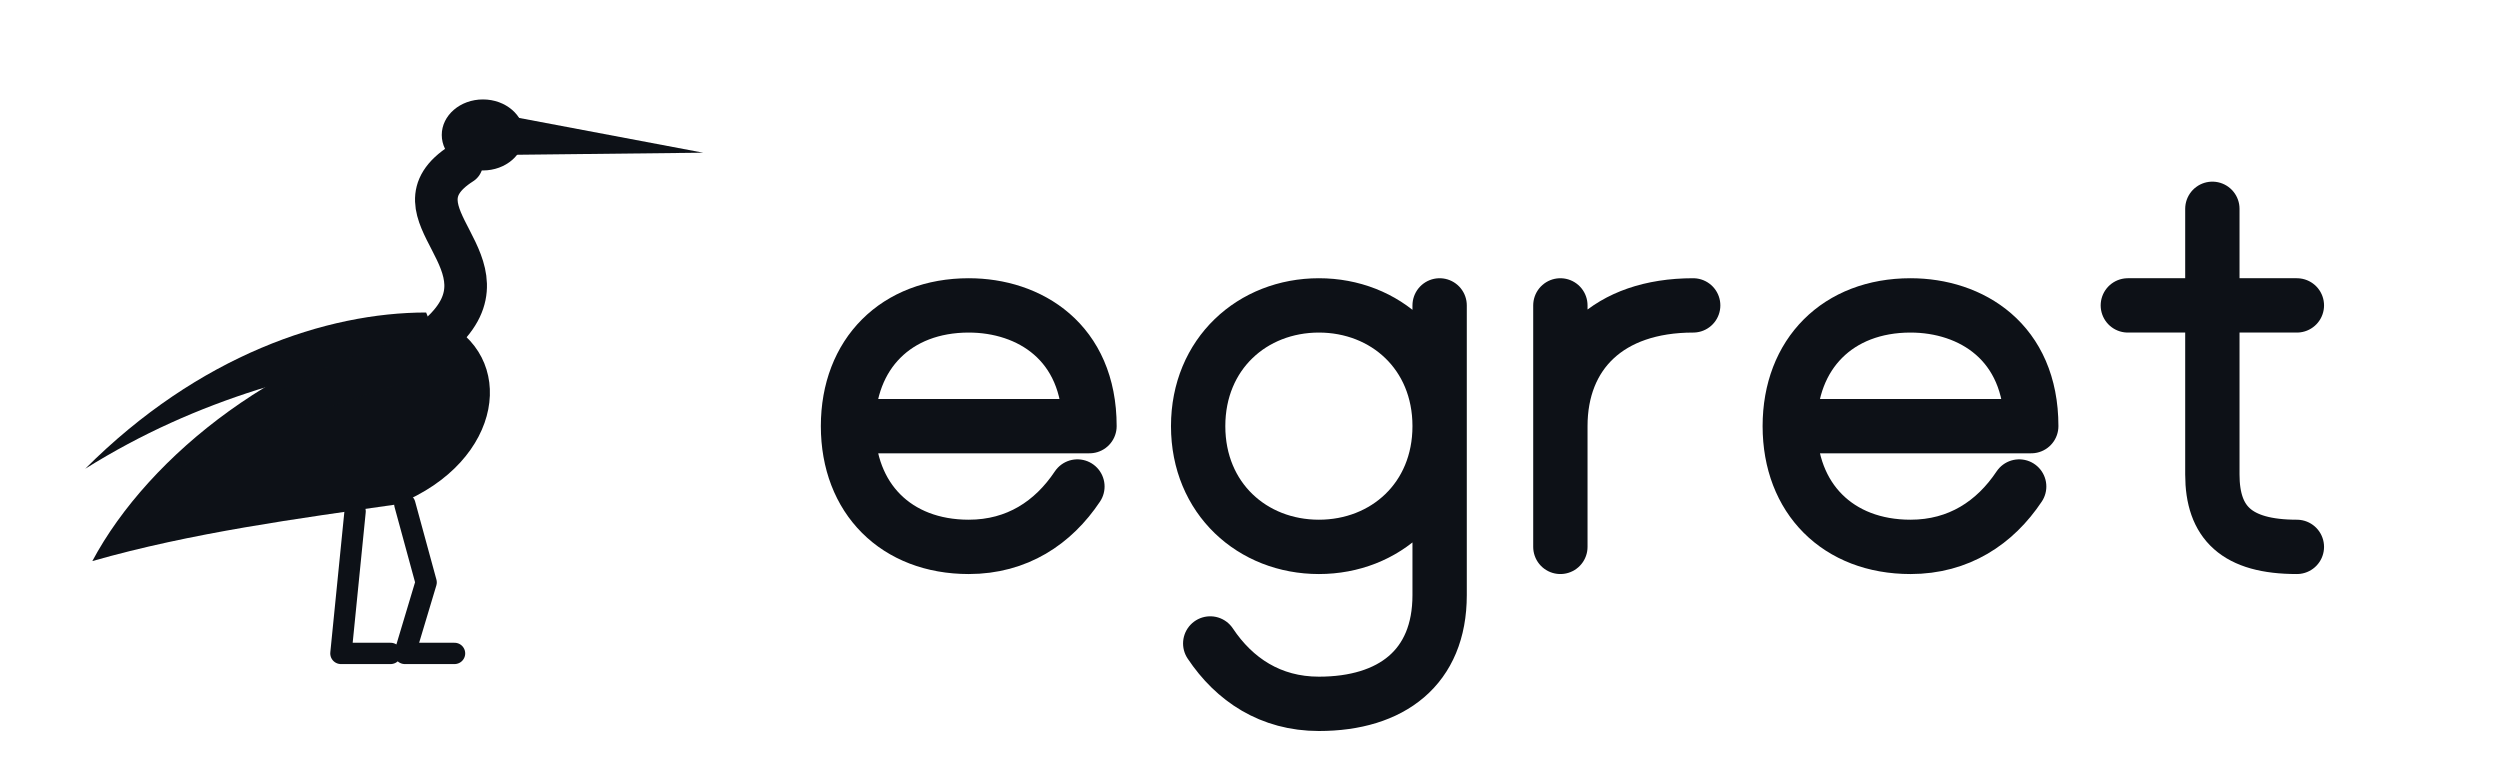
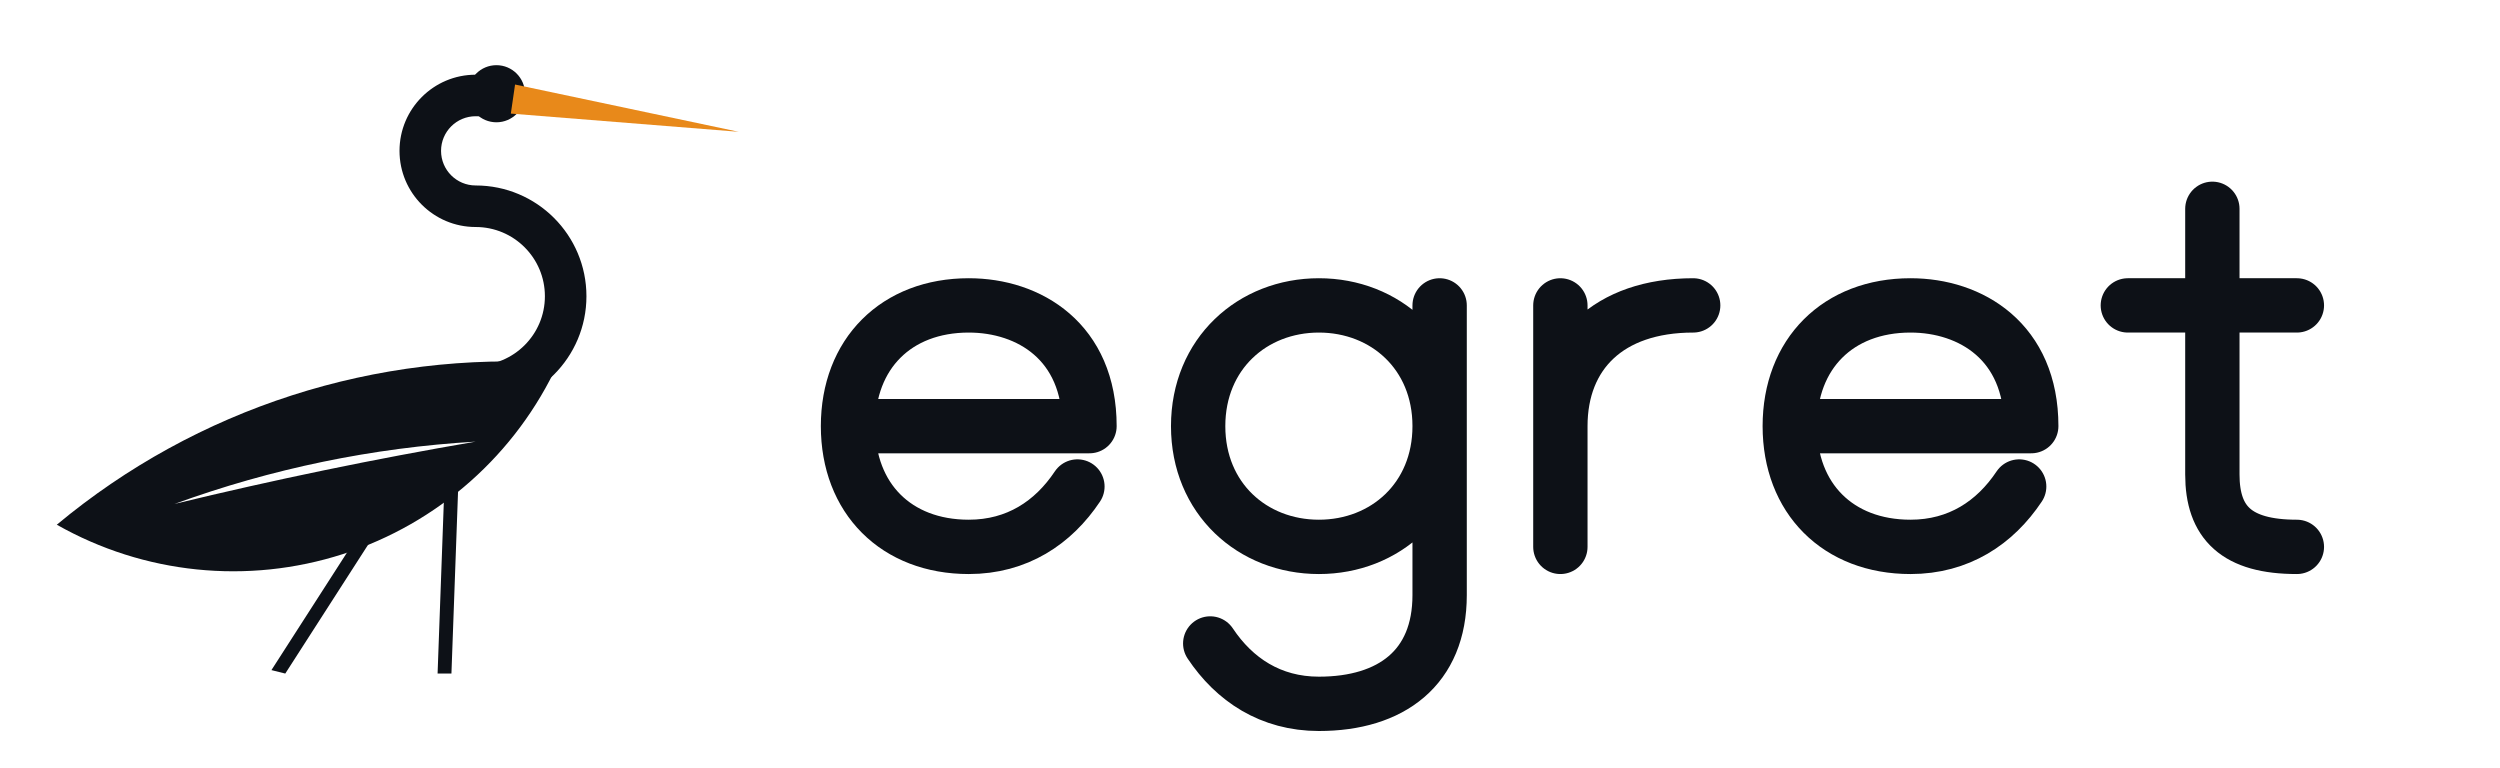
<svg xmlns="http://www.w3.org/2000/svg" viewBox="-4 -2 352 108" role="img" aria-label="egret">
-   <g fill="#0d1117">
-     <ellipse cx="64" cy="17" rx="5.8" ry="5" />
-     <path d="M68 14.4 L95 19.5 L68 19.8Z" />
-     <path d="M9 77 C17 62 36 47 58 43 C69 48 67 63 52 69 C38 71 23 73 9 77Z" />
-     <path d="M56 42 C42 42 24 48 8 64 C24 54 40 50 58 47Z" />
-     <path d="M57 45 C46 47 32 53 17 66 C32 58 44 55 58 50Z" opacity=".85" />
-   </g>
-   <g fill="none" stroke="#0d1117" stroke-linecap="round" stroke-linejoin="round">
-     <path stroke-width="6" d="M61 21 C50 28 69 35 58 45" />
-     <path stroke-width="3" d="M46 70 L44 90 M44 90 H51 M53 69 L56 80 L53 90 M53 90 H60" />
+   <g transform="translate(-10.38 -12.38) scale(0.2437)">
+     <path fill="#0d1117" fill-rule="evenodd" d="M59 345.75 A407.43 407.43 0 0 1 348.63 252.43 A206.58 206.58 0 0 1 59 345.75Z M301 297.75 A612.79 612.79 0 0 0 127 333.75 A2579.61 2579.61 0 0 1 301 297.75Z" />
+     <path fill="#0d1117" d="M301 277.75 A64 64 0 0 0 301 149.75 A20 20 0 0 1 301 109.75 L313 109.75 L313 85.75 L301 85.75 A44 44 0 0 0 301 173.75 A40 40 0 0 1 301 253.75Z" />
+     <path fill="#0d1117" d="M296.5 96.75 A16.5 16.5 0 0 1 329.5 96.75 A16.5 16.5 0 0 1 296.5 96.75Z" />
+     <path fill="#0d1117" d="M283 321.75 L291 321.75 L287 431.75 L279 431.75Z M237 345.75 L245 347.75 L191 431.75 L183 429.75Z" />
+     <path fill="#e8891a" d="M453 118.75 L321.32 108.22 L323.76 91.43Z" />
  </g>
  <g transform="translate(112 37.6) scale(1.7)" fill="none" stroke="#0d1117" stroke-width="4.5" stroke-linecap="round" stroke-linejoin="round">
    <path transform="translate(0 0)" d="M2 12H22C22 5 17 2 12 2C6 2 2 6 2 12C2 18 6 22 12 22C16 22 19 20 21 17" />
    <path transform="translate(29 0)" d="M12 2C6.5 2 2 6 2 12C2 18 6.5 22 12 22C17.5 22 22 18 22 12C22 6 17.5 2 12 2ZM22 2V26C22 32 18 35 12 35C8 35 5 33 3 30" />
    <path transform="translate(58 0)" d="M3 2V22M3 12C3 6 7 2 14 2" />
    <path transform="translate(78 0)" d="M2 12H22C22 5 17 2 12 2C6 2 2 6 2 12C2 18 6 22 12 22C16 22 19 20 21 17" />
    <path transform="translate(107 0)" d="M8 -6V16C8 20 10 22 15 22M1 2H15" />
  </g>
</svg>
